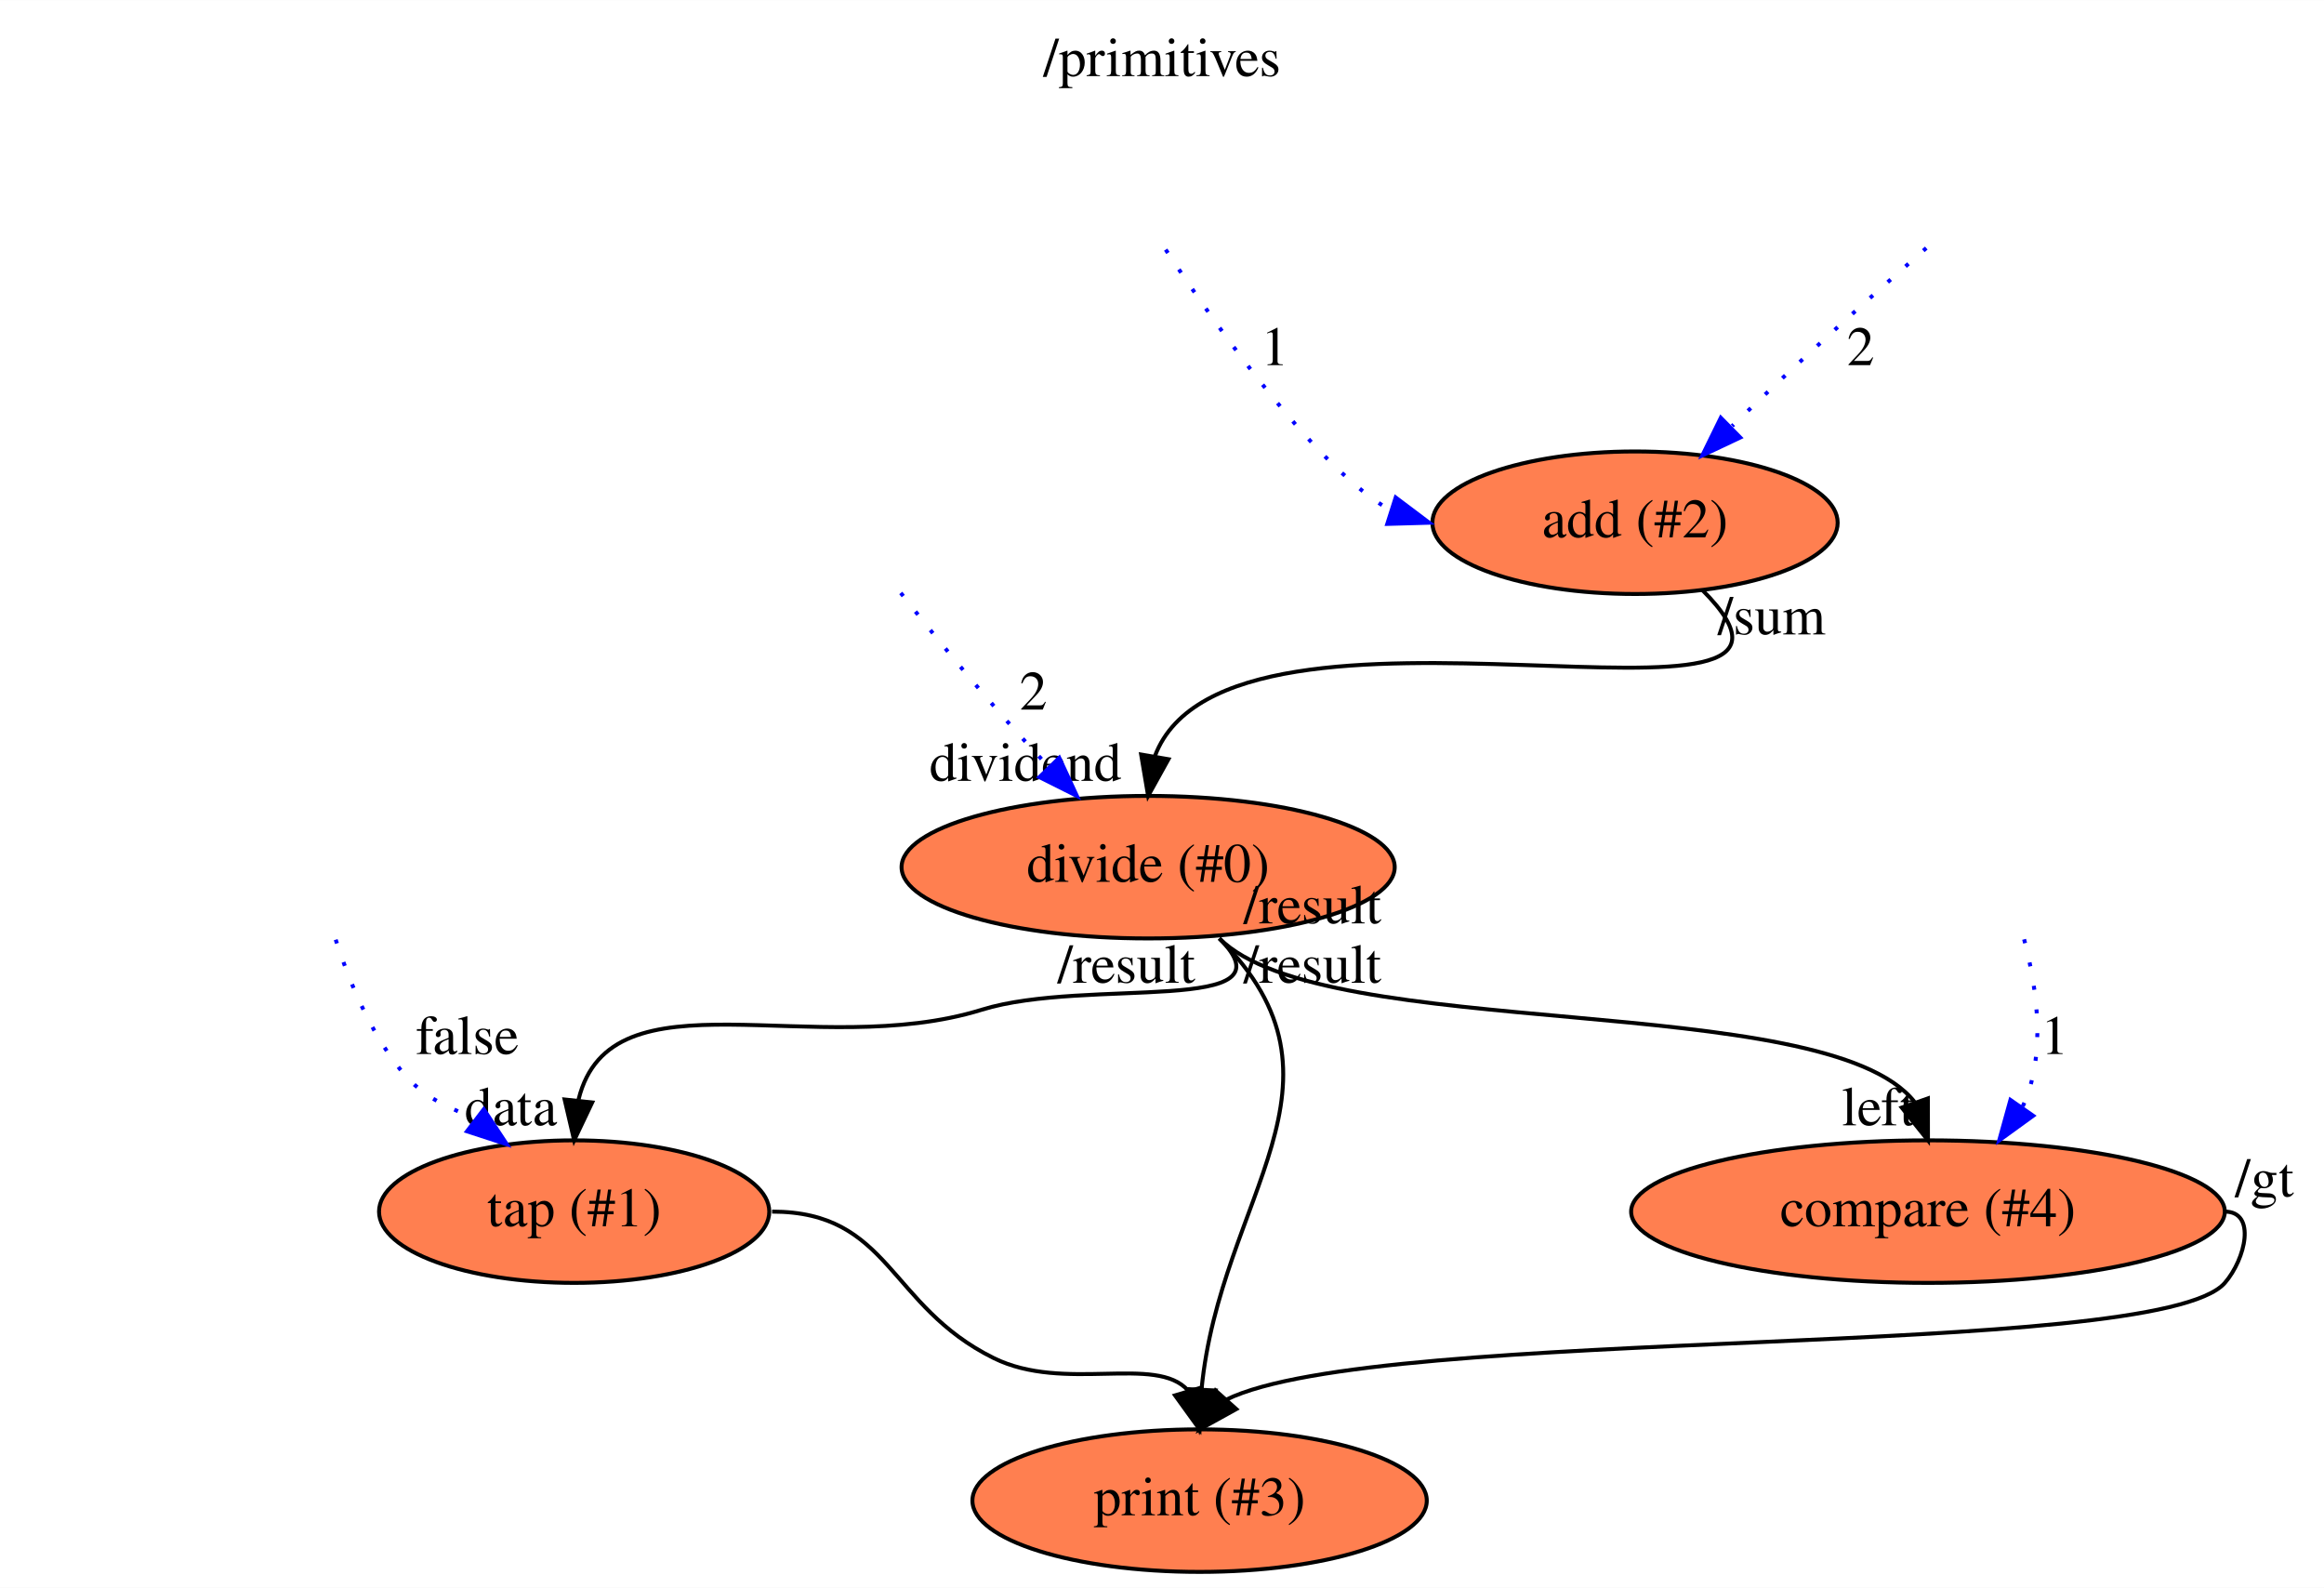
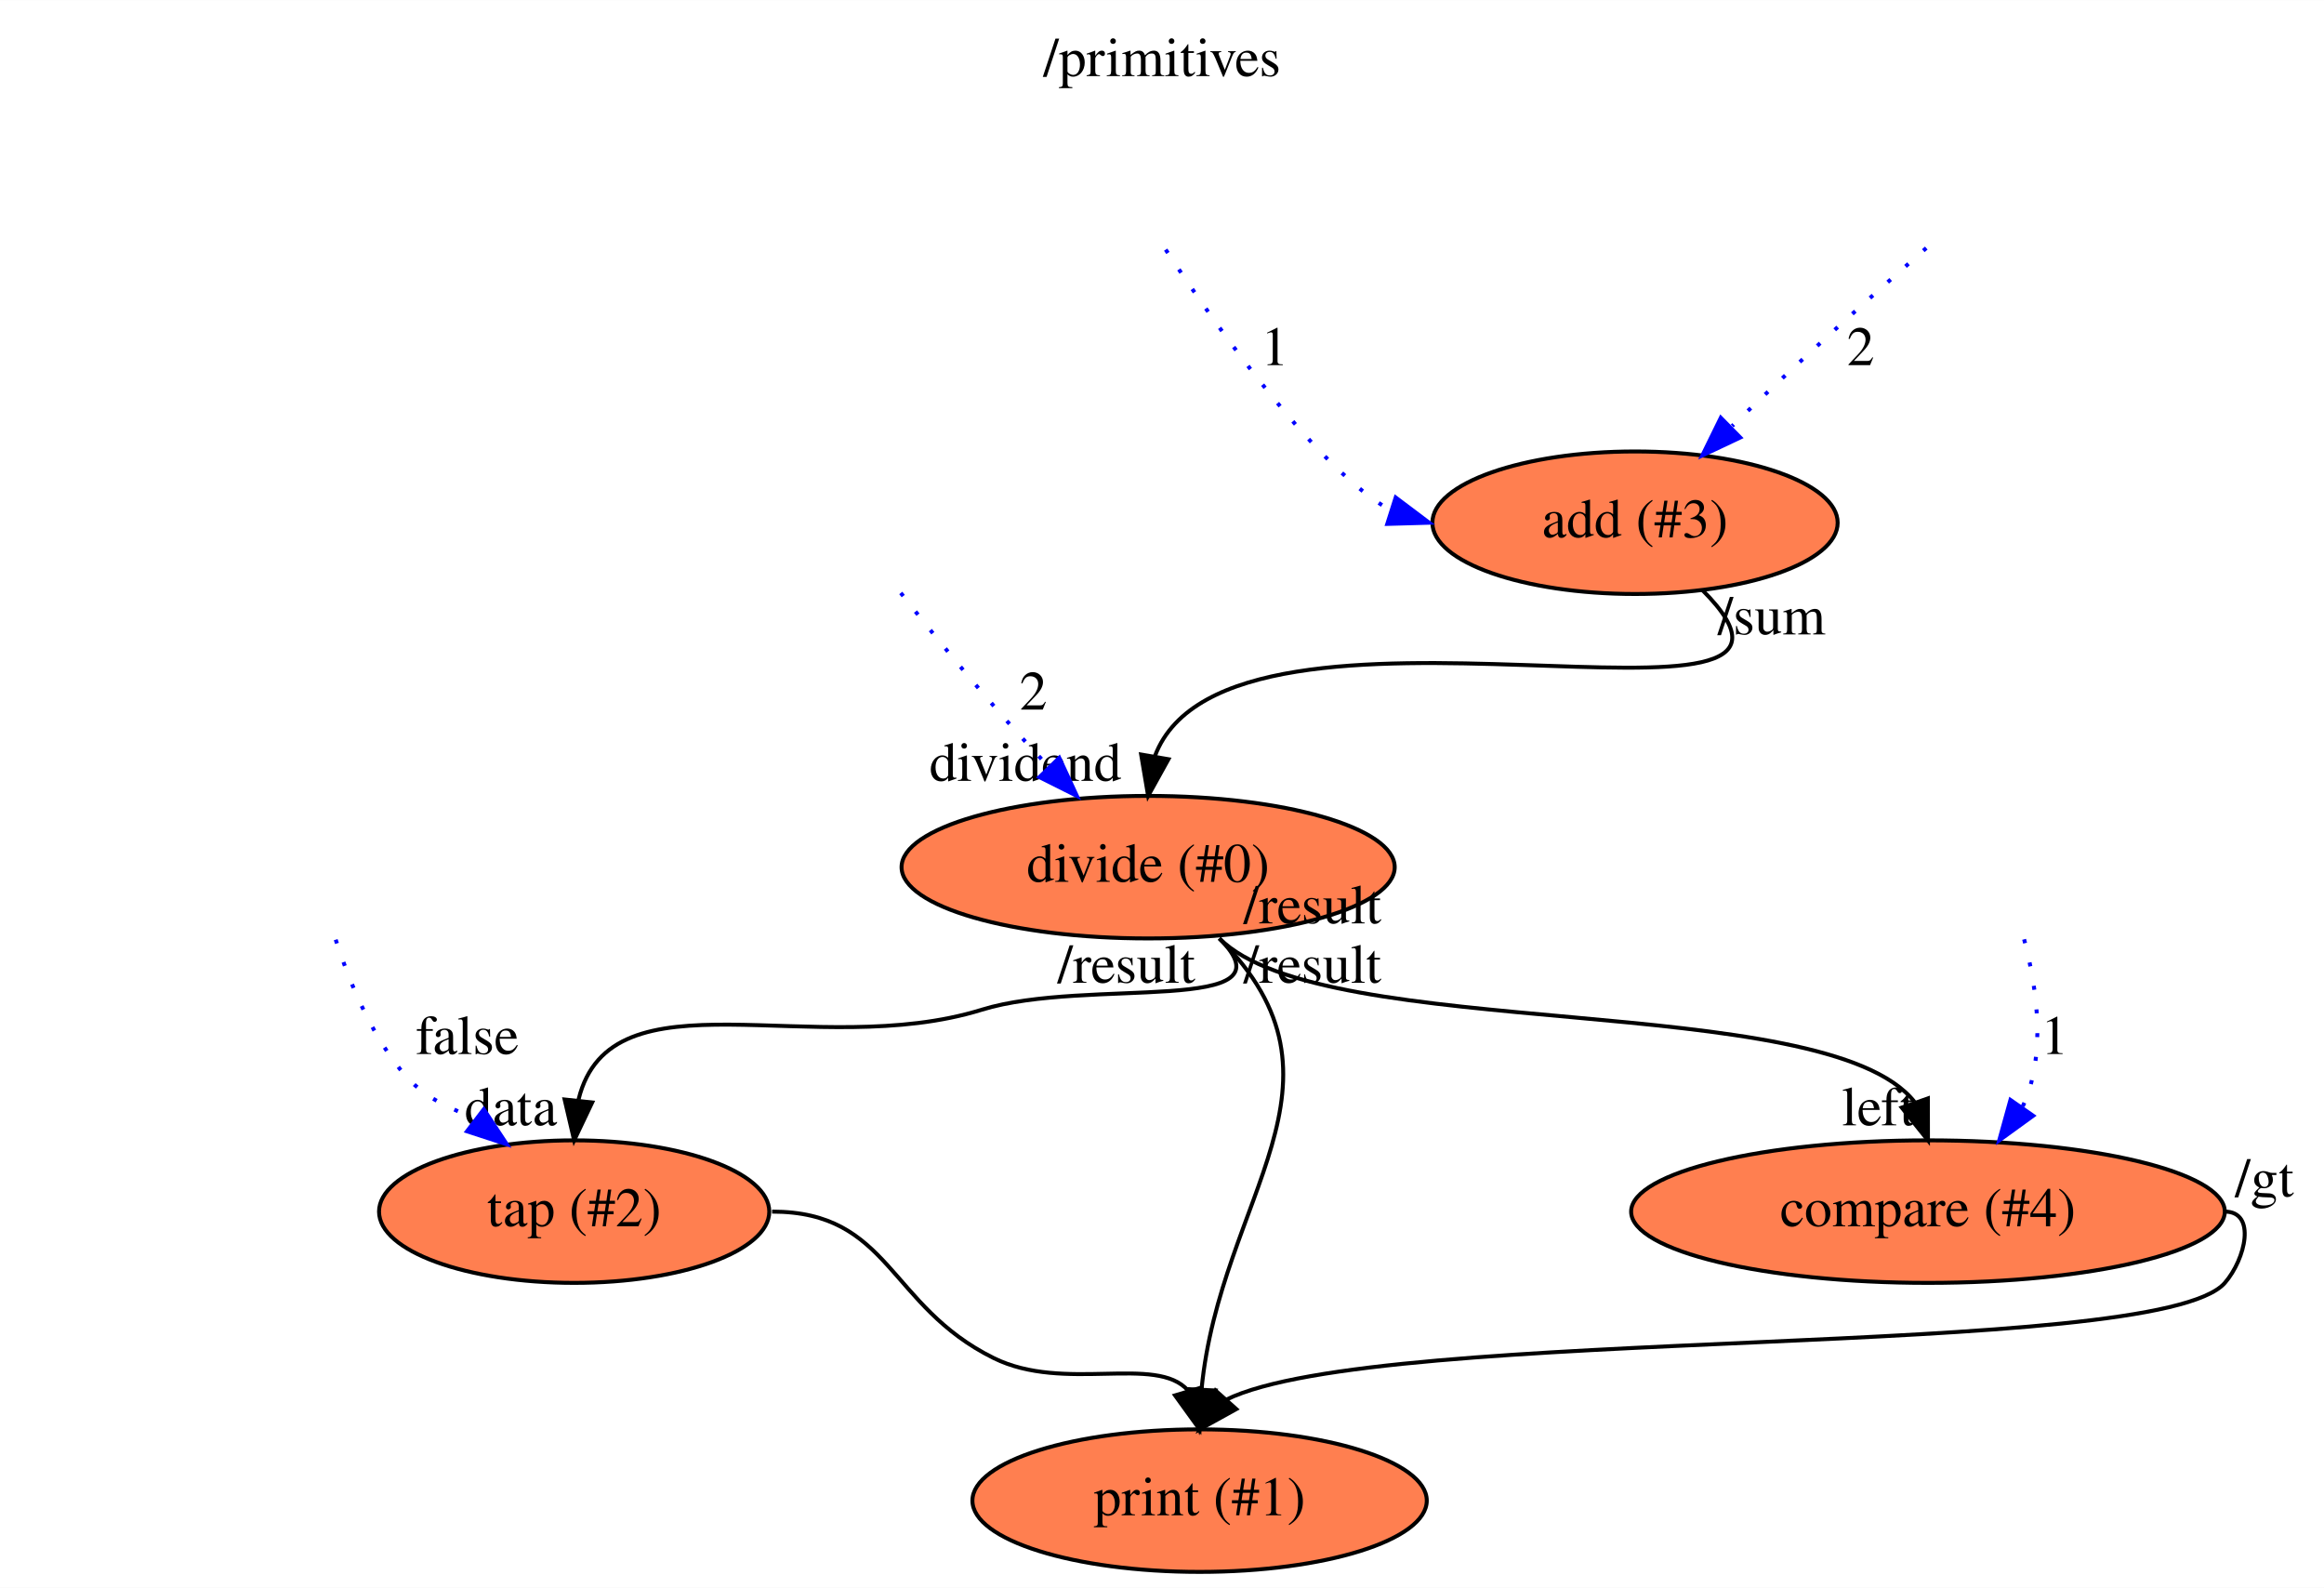
<svg xmlns="http://www.w3.org/2000/svg" xmlns:xlink="http://www.w3.org/1999/xlink" width="587pt" height="401pt" viewBox="0.00 0.00 587.09 401.00">
  <g id="graph0" class="graph" transform="scale(1 1) rotate(0) translate(4 397)">
    <polygon fill="#ffffff" stroke="transparent" points="-4,4 -4,-397 583.087,-397 583.087,4 -4,4" />
    <text text-anchor="middle" x="289.543" y="-377.8" font-family="Times,serif" font-size="14.00" fill="#000000">/primitives</text>
    <g id="node1" class="node">
      <g id="a_node1">
-         <a xlink:href="file:///home/travis/build/andrewdavidmackenzie/flow/flowstdlib/math/add/add.html" xlink:title="add (#2)">
+         <a xlink:href="file:///home/travis/build/andrewdavidmackenzie/flow/flowstdlib/math/add/add.html" xlink:title="add (#3)">
          <ellipse fill="#ff7f50" stroke="#000000" cx="409.043" cy="-265" rx="51.191" ry="18" />
-           <text text-anchor="middle" x="409.043" y="-261.3" font-family="Times,serif" font-size="14.00" fill="#000000">add (#2)</text>
+           <text text-anchor="middle" x="409.043" y="-261.3" font-family="Times,serif" font-size="14.00" fill="#000000">add (#3)</text>
        </a>
      </g>
    </g>
    <g id="node4" class="node">
      <g id="a_node4">
        <a xlink:href="file:///home/travis/build/andrewdavidmackenzie/flow/flowstdlib/math/divide/divide.html" xlink:title="divide (#0)">
          <ellipse fill="#ff7f50" stroke="#000000" cx="286.043" cy="-178" rx="62.289" ry="18" />
          <text text-anchor="middle" x="286.043" y="-174.3" font-family="Times,serif" font-size="14.00" fill="#000000">divide (#0)</text>
        </a>
      </g>
    </g>
    <g id="edge3" class="edge">
      <path fill="none" stroke="#000000" d="M426.043,-248C470.32,-203.724 306.469,-255.778 287.766,-206.093" />
      <polygon fill="#000000" stroke="#000000" points="291.176,-205.268 286.043,-196 284.276,-206.446 291.176,-205.268" />
      <text text-anchor="middle" x="255.043" y="-199.8" font-family="Times,serif" font-size="14.00" fill="#000000">dividend</text>
      <text text-anchor="middle" x="443.543" y="-236.8" font-family="Times,serif" font-size="14.00" fill="#000000">/sum</text>
    </g>
    <g id="edge1" class="edge">
      <path fill="none" stroke="#0000ff" stroke-dasharray="1,5" d="M482.616,-334.379C468.909,-322.361 450.361,-305.727 433.597,-289.441" />
      <polygon fill="#0000ff" stroke="#0000ff" points="435.624,-286.524 426.043,-282 430.711,-291.511 435.624,-286.524" />
      <text text-anchor="middle" x="466.043" y="-304.8" font-family="Times,serif" font-size="14.00" fill="#000000">2</text>
    </g>
    <g id="edge2" class="edge">
      <path fill="none" stroke="#0000ff" stroke-dasharray="1,5" d="M290.478,-333.974C304.601,-312.572 329.004,-278.469 347.333,-268.094" />
      <polygon fill="#0000ff" stroke="#0000ff" points="348.578,-271.371 357.043,-265 346.453,-264.701 348.578,-271.371" />
      <text text-anchor="middle" x="318.043" y="-304.8" font-family="Times,serif" font-size="14.00" fill="#000000">1</text>
    </g>
    <g id="node6" class="node">
      <g id="a_node6">
-         <a xlink:href="file:///home/travis/build/andrewdavidmackenzie/flow/flowr/src/lib/flowruntime/stdio/stdout.html" xlink:title="print (#3)">
+         <a xlink:href="file:///home/travis/build/andrewdavidmackenzie/flow/flowr/src/lib/flowruntime/stdio/stdout.html" xlink:title="print (#1)">
          <ellipse fill="#ff7f50" stroke="#000000" cx="299.043" cy="-18" rx="57.391" ry="18" />
-           <text text-anchor="middle" x="299.043" y="-14.3" font-family="Times,serif" font-size="14.00" fill="#000000">print (#3)</text>
+           <text text-anchor="middle" x="299.043" y="-14.3" font-family="Times,serif" font-size="14.00" fill="#000000">print (#1)</text>
        </a>
      </g>
    </g>
    <g id="edge5" class="edge">
      <path fill="none" stroke="#000000" d="M304.043,-160C340.607,-123.436 304.219,-94.922 299.528,-46.053" />
      <polygon fill="#000000" stroke="#000000" points="303.021,-45.82 299.043,-36 296.029,-46.157 303.021,-45.82" />
      <text text-anchor="middle" x="280.543" y="-148.8" font-family="Times,serif" font-size="14.00" fill="#000000">/result</text>
    </g>
    <g id="node7" class="node">
      <g id="a_node7">
-         <a xlink:href="file:///home/travis/build/andrewdavidmackenzie/flow/flowstdlib/control/tap/tap.html" xlink:title="tap (#1)">
+         <a xlink:href="file:///home/travis/build/andrewdavidmackenzie/flow/flowstdlib/control/tap/tap.html" xlink:title="tap (#2)">
          <ellipse fill="#ff7f50" stroke="#000000" cx="141.043" cy="-91" rx="49.291" ry="18" />
-           <text text-anchor="middle" x="141.043" y="-87.3" font-family="Times,serif" font-size="14.00" fill="#000000">tap (#1)</text>
+           <text text-anchor="middle" x="141.043" y="-87.3" font-family="Times,serif" font-size="14.00" fill="#000000">tap (#2)</text>
        </a>
      </g>
    </g>
    <g id="edge6" class="edge">
      <path fill="none" stroke="#000000" d="M304.043,-160C323.73,-140.314 270.634,-150.248 244.043,-142 201.897,-128.928 150.334,-152.554 142.158,-119.334" />
      <polygon fill="#000000" stroke="#000000" points="145.596,-118.567 141.043,-109 138.636,-119.318 145.596,-118.567" />
      <text text-anchor="middle" x="125.043" y="-112.8" font-family="Times,serif" font-size="14.00" fill="#000000">data</text>
      <text text-anchor="middle" x="327.543" y="-148.8" font-family="Times,serif" font-size="14.00" fill="#000000">/result</text>
    </g>
    <g id="node8" class="node">
      <g id="a_node8">
        <a xlink:href="file:///home/travis/build/andrewdavidmackenzie/flow/flowstdlib/math/compare/compare.html" xlink:title="compare (#4)">
          <ellipse fill="#ff7f50" stroke="#000000" cx="483.043" cy="-91" rx="74.987" ry="18" />
          <text text-anchor="middle" x="483.043" y="-87.3" font-family="Times,serif" font-size="14.00" fill="#000000">compare (#4)</text>
        </a>
      </g>
    </g>
    <g id="edge7" class="edge">
      <path fill="none" stroke="#000000" d="M304.043,-160C330.662,-133.381 457.107,-147.232 479.613,-118.751" />
      <polygon fill="#000000" stroke="#000000" points="483.026,-119.595 483.043,-109 476.423,-117.272 483.026,-119.595" />
      <text text-anchor="middle" x="470.543" y="-112.8" font-family="Times,serif" font-size="14.00" fill="#000000">left</text>
      <text text-anchor="middle" x="327.543" y="-163.8" font-family="Times,serif" font-size="14.00" fill="#000000">/result</text>
    </g>
    <g id="edge4" class="edge">
      <path fill="none" stroke="#0000ff" stroke-dasharray="1,5" d="M223.557,-247.264C233.165,-235.015 246.793,-218.329 260.74,-203.532" />
      <polygon fill="#0000ff" stroke="#0000ff" points="263.595,-205.616 268.043,-196 258.569,-200.743 263.595,-205.616" />
      <text text-anchor="middle" x="257.043" y="-217.8" font-family="Times,serif" font-size="14.00" fill="#000000">2</text>
    </g>
    <g id="edge9" class="edge">
      <path fill="none" stroke="#000000" d="M191.043,-91C220.874,-91 220.294,-67.205 247.043,-54 264.861,-45.204 288.053,-54.964 296.124,-45.815" />
      <polygon fill="#000000" stroke="#000000" points="299.547,-46.583 299.043,-36 292.837,-44.587 299.547,-46.583" />
    </g>
    <g id="edge11" class="edge">
      <path fill="none" stroke="#000000" d="M558.043,-91C566.043,-91 563.285,-79.044 558.043,-73 540.894,-53.227 344.655,-62.632 305.73,-43.482" />
      <polygon fill="#000000" stroke="#000000" points="308.317,-41.124 299.043,-36 303.097,-45.788 308.317,-41.124" />
      <text text-anchor="middle" x="568.043" y="-94.8" font-family="Times,serif" font-size="14.00" fill="#000000">/gt</text>
    </g>
    <g id="edge8" class="edge">
      <path fill="none" stroke="#0000ff" stroke-dasharray="1,5" d="M80.805,-159.682C84.143,-149.326 89.393,-136.576 97.043,-127 103.626,-118.76 109.334,-117.91 115.877,-114.231" />
      <polygon fill="#0000ff" stroke="#0000ff" points="118.216,-116.848 124.043,-108 113.97,-111.283 118.216,-116.848" />
      <text text-anchor="middle" x="114.043" y="-130.8" font-family="Times,serif" font-size="14.00" fill="#000000">false</text>
    </g>
    <g id="edge10" class="edge">
      <path fill="none" stroke="#0000ff" stroke-dasharray="1,5" d="M507.337,-159.773C510.664,-147.141 512.953,-130.354 506.968,-117.525" />
      <polygon fill="#0000ff" stroke="#0000ff" points="509.624,-115.215 501.043,-109 503.876,-119.209 509.624,-115.215" />
      <text text-anchor="middle" x="515.043" y="-130.8" font-family="Times,serif" font-size="14.00" fill="#000000">1</text>
    </g>
  </g>
</svg>
